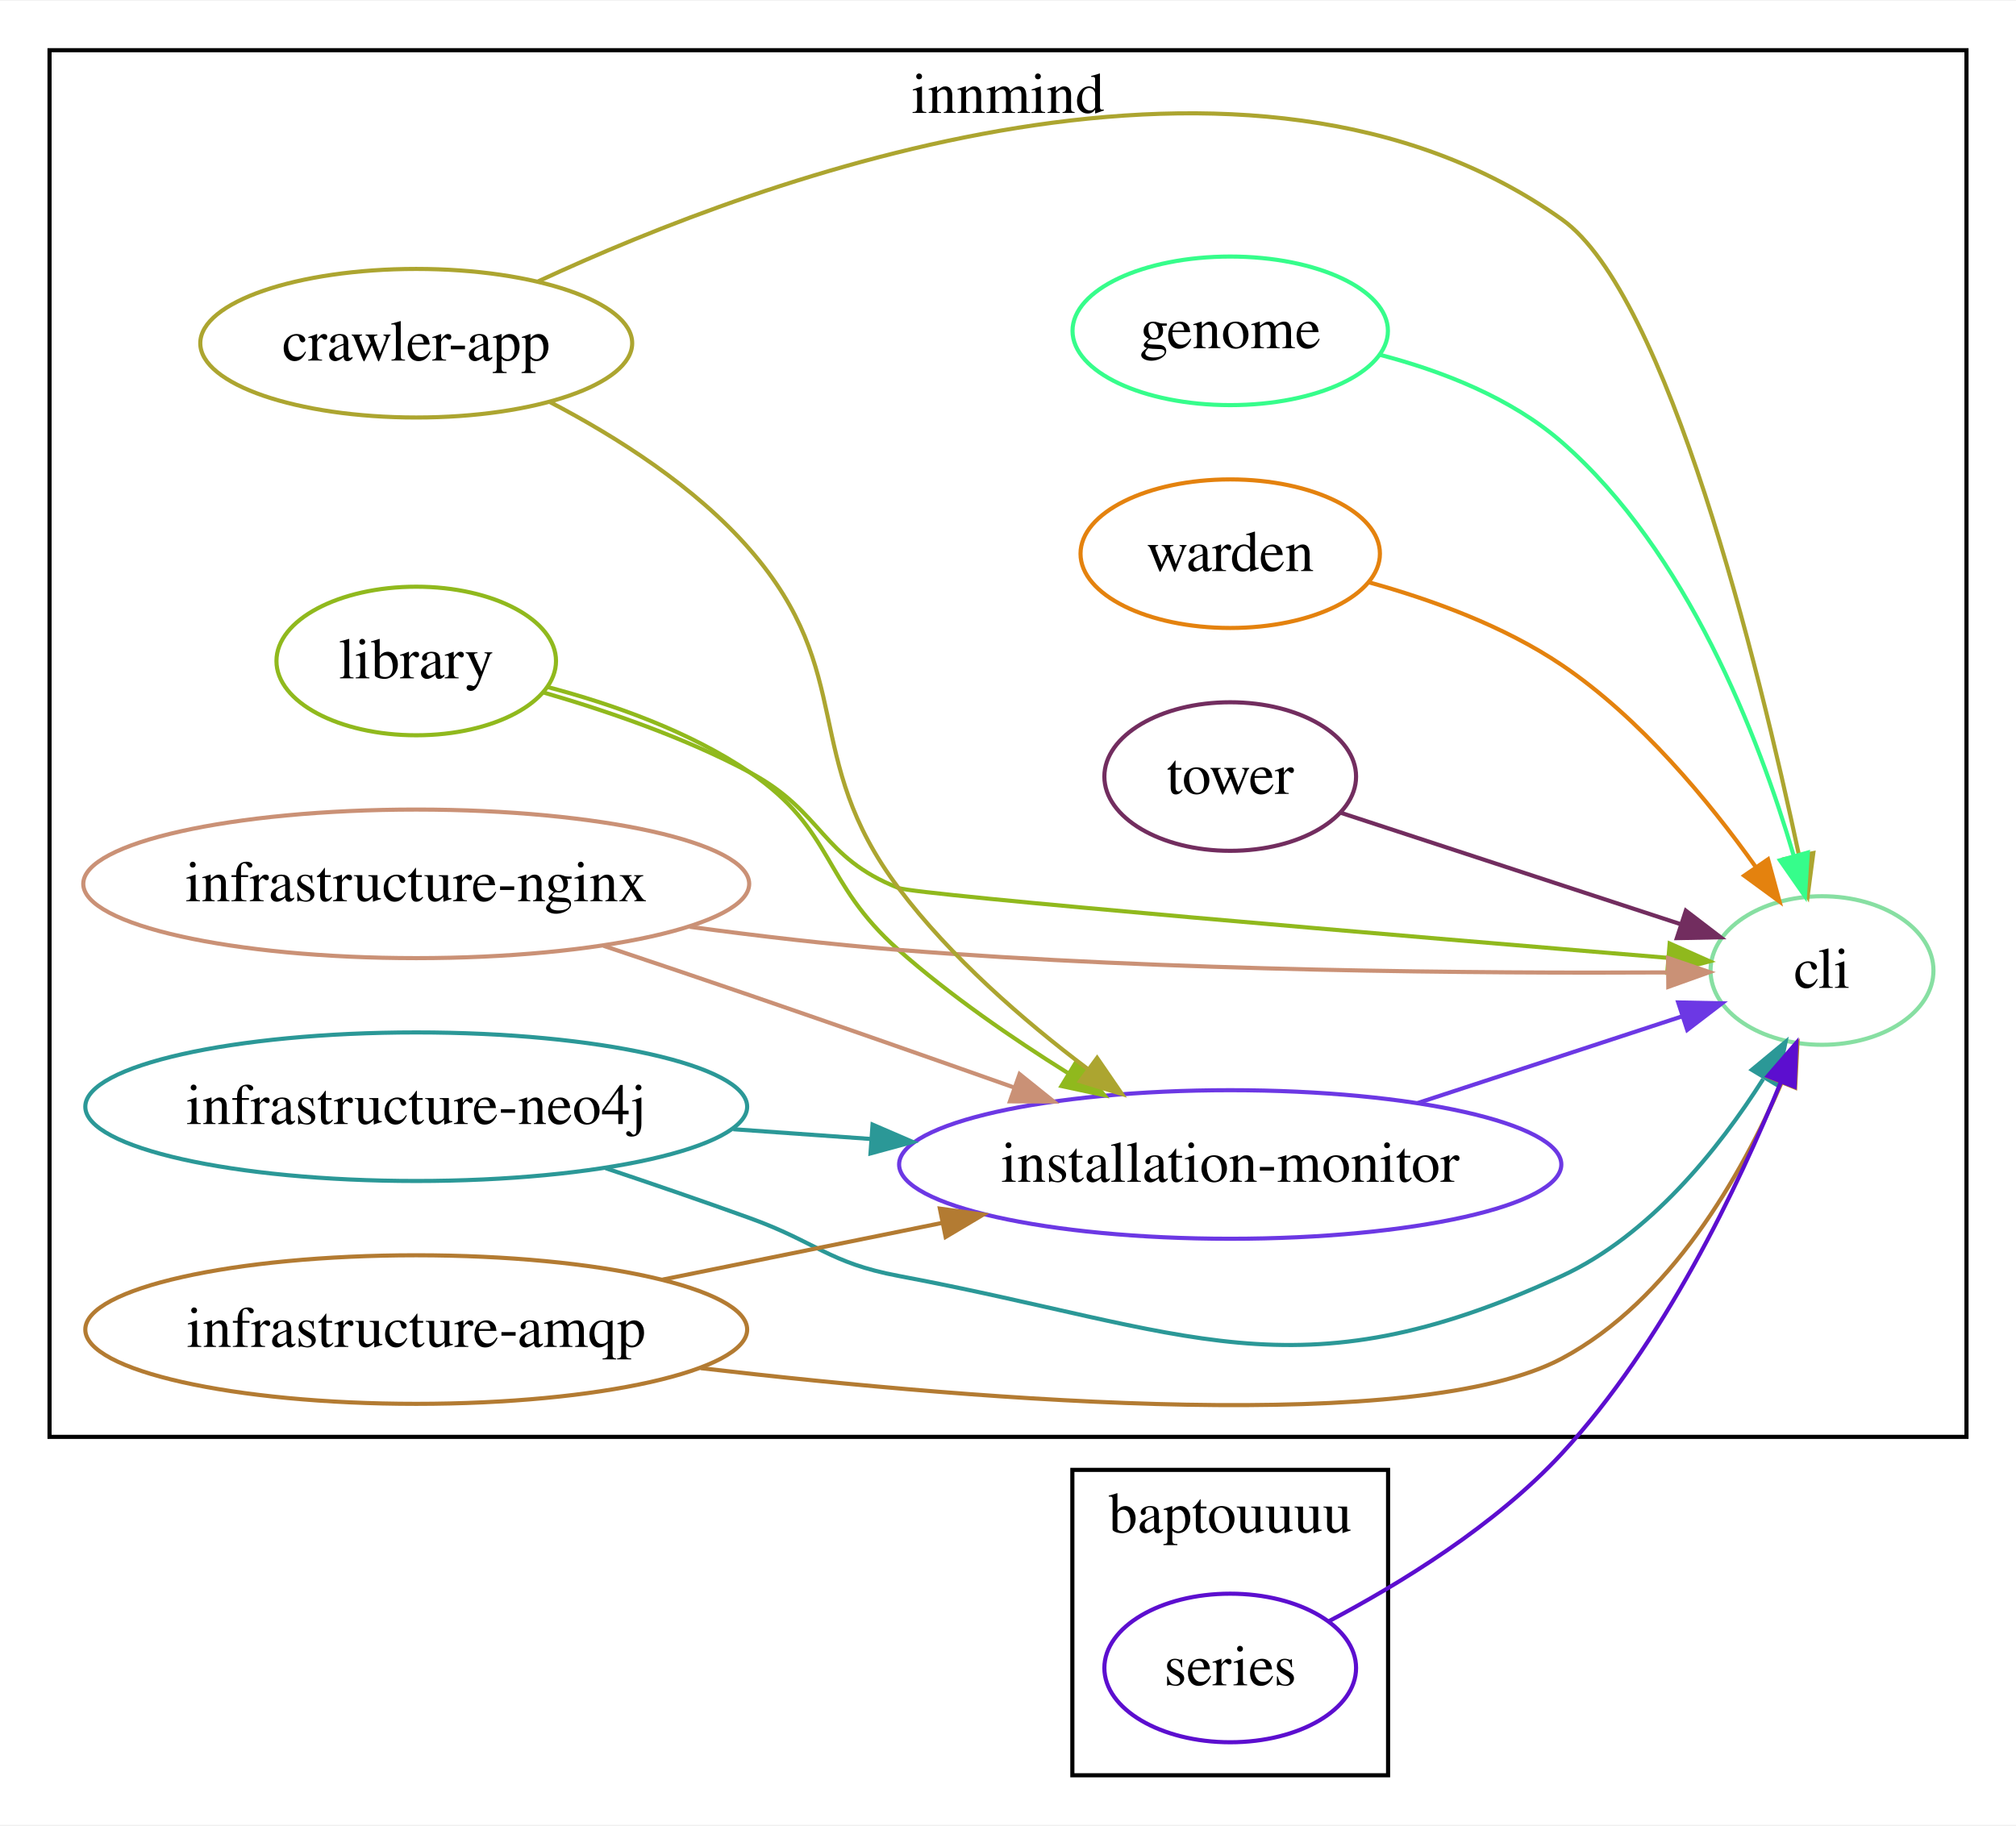
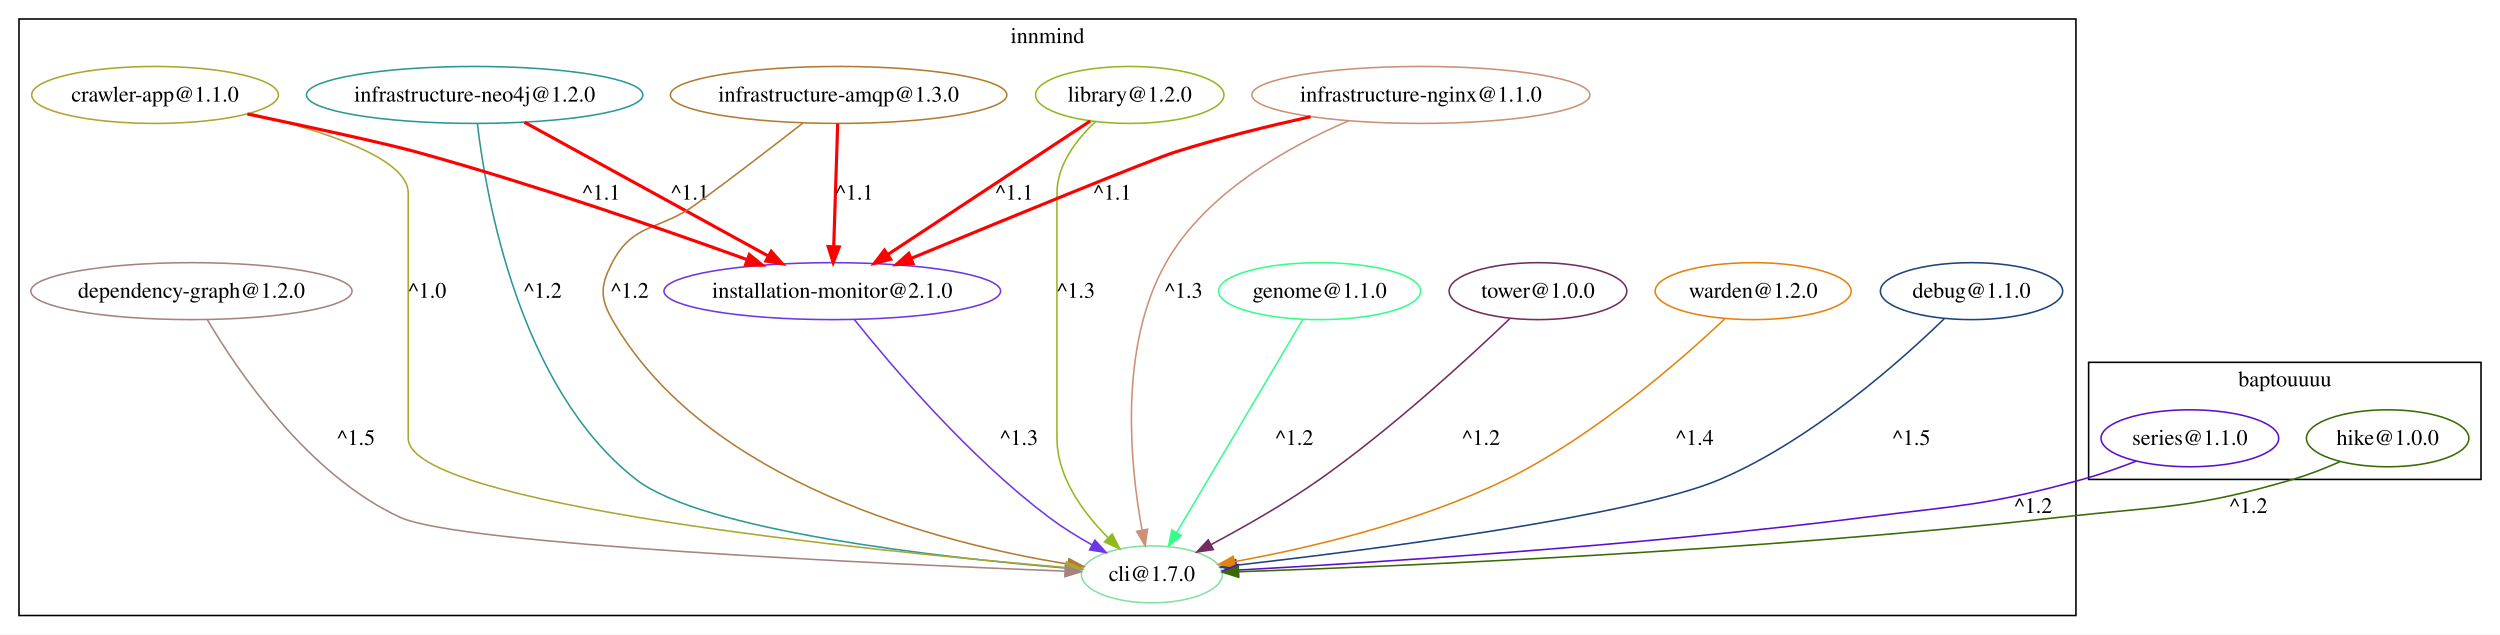
- <svg xmlns="http://www.w3.org/2000/svg" xmlns:xlink="http://www.w3.org/1999/xlink" width="488pt" height="442pt" viewBox="0.00 0.00 488.36 442.00">
-   <g id="graph0" class="graph" transform="scale(1 1) rotate(0) translate(4 438)">
-     <polygon fill="#ffffff" stroke="transparent" points="-4,4 -4,-438 484.365,-438 484.365,4 -4,4" />
+ <svg xmlns="http://www.w3.org/2000/svg" xmlns:xlink="http://www.w3.org/1999/xlink" width="1580pt" height="401pt" viewBox="0.00 0.00 1580.00 401.00">
+   <g id="graph0" class="graph" transform="scale(1 1) rotate(0) translate(4 397)">
+     <polygon fill="#ffffff" stroke="transparent" points="-4,4 -4,-397 1576,-397 1576,4 -4,4" />
    <g id="clust1" class="cluster">
      <g id="a_clust1">
        <a xlink:href="https://packagist.org/packages/innmind/" xlink:title="innmind">
-           <polygon fill="none" stroke="#000000" points="8,-90 8,-426 472.365,-426 472.365,-90 8,-90" />
-           <text text-anchor="middle" x="240.182" y="-410.8" font-family="Times,serif" font-size="14.00" fill="#000000">innmind</text>
+           <polygon fill="none" stroke="#000000" points="8,-8 8,-385 1308,-385 1308,-8 8,-8" />
+           <text text-anchor="middle" x="658" y="-369.8" font-family="Times,serif" font-size="14.00" fill="#000000">innmind</text>
        </a>
      </g>
    </g>
    <g id="clust2" class="cluster">
      <g id="a_clust2">
        <a xlink:href="https://packagist.org/packages/baptouuuu/" xlink:title="baptouuuu">
-           <polygon fill="none" stroke="#000000" points="255.769,-8 255.769,-82 332.253,-82 332.253,-8 255.769,-8" />
-           <text text-anchor="middle" x="294.011" y="-66.8" font-family="Times,serif" font-size="14.00" fill="#000000">baptouuuu</text>
+           <polygon fill="none" stroke="#000000" points="1316,-94 1316,-168 1564,-168 1564,-94 1316,-94" />
+           <text text-anchor="middle" x="1440" y="-152.8" font-family="Times,serif" font-size="14.00" fill="#000000">baptouuuu</text>
        </a>
      </g>
    </g>
    <g id="node1" class="node">
      <g id="a_node1">
-         <a xlink:href="https://packagist.org/packages/innmind/cli.json" xlink:title="cli">
-           <ellipse fill="none" stroke="#87dfa2" cx="437.365" cy="-203" rx="27" ry="18" />
-           <text text-anchor="middle" x="437.365" y="-198.8" font-family="Times,serif" font-size="14.00" fill="#000000">cli</text>
+         <a xlink:href="https://packagist.org/packages/innmind/cli#1.7.0" xlink:title="cli@1.7.0">
+           <ellipse fill="none" stroke="#87dfa2" cx="724" cy="-34" rx="44.555" ry="18" />
+           <text text-anchor="middle" x="724" y="-29.8" font-family="Times,serif" font-size="14.00" fill="#000000">cli@1.7.0</text>
        </a>
      </g>
    </g>
    <g id="node2" class="node">
      <g id="a_node2">
-         <a xlink:href="https://packagist.org/packages/innmind/warden.json" xlink:title="warden">
-           <ellipse fill="none" stroke="#e4820e" cx="294.011" cy="-304" rx="36.264" ry="18" />
-           <text text-anchor="middle" x="294.011" y="-299.8" font-family="Times,serif" font-size="14.00" fill="#000000">warden</text>
+         <a xlink:href="https://packagist.org/packages/innmind/installation-monitor#2.1.0" xlink:title="installation-monitor@2.1.0">
+           <ellipse fill="none" stroke="#6c38e4" cx="522" cy="-213" rx="106.369" ry="18" />
+           <text text-anchor="middle" x="522" y="-208.8" font-family="Times,serif" font-size="14.00" fill="#000000">installation-monitor@2.1.0</text>
        </a>
      </g>
    </g>
    <g id="edge1" class="edge">
-       <path fill="none" stroke="#e4820e" d="M327.531,-297.082C342.708,-292.896 360.347,-286.484 374.365,-277 393.348,-264.156 409.924,-244.106 421.303,-228.115" />
-       <polygon fill="#e4820e" stroke="#e4820e" points="424.293,-229.944 427.071,-219.72 418.523,-225.979 424.293,-229.944" />
+       <path fill="none" stroke="#6c38e4" d="M536.039,-194.925C559.259,-165.887 608.168,-108.233 659,-70 667.351,-63.719 676.924,-57.809 686.111,-52.663" />
+       <polygon fill="#6c38e4" stroke="#6c38e4" points="687.984,-55.629 695.109,-47.788 684.649,-49.475 687.984,-55.629" />
+       <text text-anchor="middle" x="640.035" y="-115.8" font-family="Times,serif" font-size="14.00" fill="#000000">^1.3</text>
    </g>
    <g id="node3" class="node">
      <g id="a_node3">
-         <a xlink:href="https://packagist.org/packages/innmind/tower.json" xlink:title="tower">
-           <ellipse fill="none" stroke="#722d5f" cx="294.011" cy="-250" rx="30.486" ry="18" />
-           <text text-anchor="middle" x="294.011" y="-245.8" font-family="Times,serif" font-size="14.00" fill="#000000">tower</text>
-         </a>
-       </g>
+         <a xlink:href="https://packagist.org/packages/innmind/library#1.2.0" xlink:title="library@1.2.0">
+           <ellipse fill="none" stroke="#90b91d" cx="710" cy="-337" rx="59.52" ry="18" />
+           <text text-anchor="middle" x="710" y="-332.8" font-family="Times,serif" font-size="14.00" fill="#000000">library@1.2.0</text>
+         </a>
+       </g>
+     </g>
+     <g id="edge3" class="edge">
+       <path fill="none" stroke="#90b91d" d="M688.347,-320.161C676.416,-308.864 664,-292.826 664,-275 664,-275 664,-275 664,-120 664,-95.594 680.455,-73.165 696.13,-57.336" />
+       <polygon fill="#90b91d" stroke="#90b91d" points="698.874,-59.554 703.687,-50.115 694.039,-54.493 698.874,-59.554" />
+       <text text-anchor="middle" x="676.035" y="-208.8" font-family="Times,serif" font-size="14.00" fill="#000000">^1.3</text>
    </g>
    <g id="edge2" class="edge">
-       <path fill="none" stroke="#722d5f" d="M320.639,-241.27C343.942,-233.63 377.928,-222.487 403.225,-214.193" />
-       <polygon fill="#722d5f" stroke="#722d5f" points="404.382,-217.497 412.794,-211.056 402.201,-210.845 404.382,-217.497" />
+       <path fill="none" stroke="#ff0000" stroke-width="2" d="M685.035,-320.534C652.208,-298.882 594.349,-260.719 557.119,-236.163" />
+       <polygon fill="#ff0000" stroke="#ff0000" stroke-width="2" points="558.861,-233.12 548.586,-230.536 555.007,-238.963 558.861,-233.12" />
+       <text text-anchor="middle" x="637.035" y="-270.8" font-family="Times,serif" font-size="14.00" fill="#000000">^1.1</text>
    </g>
    <g id="node4" class="node">
      <g id="a_node4">
-         <a xlink:href="https://packagist.org/packages/innmind/library.json" xlink:title="library">
-           <ellipse fill="none" stroke="#90b91d" cx="96.829" cy="-278" rx="33.86" ry="18" />
-           <text text-anchor="middle" x="96.829" y="-273.8" font-family="Times,serif" font-size="14.00" fill="#000000">library</text>
+         <a xlink:href="https://packagist.org/packages/innmind/infrastructure-nginx#1.1.0" xlink:title="infrastructure-nginx@1.1.0">
+           <ellipse fill="none" stroke="#ca9176" cx="894" cy="-337" rx="106.819" ry="18" />
+           <text text-anchor="middle" x="894" y="-332.8" font-family="Times,serif" font-size="14.00" fill="#000000">infrastructure-nginx@1.1.0</text>
        </a>
      </g>
    </g>
    <g id="edge4" class="edge">
-       <path fill="none" stroke="#90b91d" d="M127.776,-270.333C143.268,-265.839 162.007,-259.382 177.657,-251 195.526,-241.43 194.797,-230.426 213.657,-223 217.934,-221.316 337.315,-211.259 399.889,-206.08" />
-       <polygon fill="#90b91d" stroke="#90b91d" points="400.467,-209.544 410.145,-205.232 399.891,-202.568 400.467,-209.544" />
+       <path fill="none" stroke="#ca9176" d="M848.303,-320.632C810.149,-304.308 758.082,-275.232 732.931,-231 702.56,-177.589 710.382,-102.25 717.774,-61.975" />
+       <polygon fill="#ca9176" stroke="#ca9176" points="721.228,-62.545 719.717,-52.059 714.359,-61.199 721.228,-62.545" />
+       <text text-anchor="middle" x="744.035" y="-208.8" font-family="Times,serif" font-size="14.00" fill="#000000">^1.3</text>
+     </g>
+     <g id="edge5" class="edge">
+       <path fill="none" stroke="#ff0000" stroke-width="2" d="M824.313,-323.257C797.402,-317.316 766.522,-309.717 739,-301 722.388,-295.738 630.69,-258.051 571.935,-233.733" />
+       <polygon fill="#ff0000" stroke="#ff0000" stroke-width="2" points="573.025,-230.396 562.447,-229.803 570.347,-236.863 573.025,-230.396" />
+       <text text-anchor="middle" x="699.035" y="-270.8" font-family="Times,serif" font-size="14.00" fill="#000000">^1.1</text>
    </g>
    <g id="node5" class="node">
      <g id="a_node5">
-         <a xlink:href="https://packagist.org/packages/innmind/installation-monitor.json" xlink:title="installation-monitor">
-           <ellipse fill="none" stroke="#6c38e4" cx="294.011" cy="-156" rx="80.208" ry="18" />
-           <text text-anchor="middle" x="294.011" y="-151.8" font-family="Times,serif" font-size="14.00" fill="#000000">installation-monitor</text>
-         </a>
-       </g>
-     </g>
-     <g id="edge3" class="edge">
-       <path fill="none" stroke="#90b91d" d="M128.604,-271.7C144.308,-267.554 162.985,-260.997 177.657,-251 198.255,-236.966 194.986,-224.511 213.657,-208 226.115,-196.984 241.112,-186.634 254.76,-178.113" />
-       <polygon fill="#90b91d" stroke="#90b91d" points="256.777,-180.982 263.494,-172.789 253.133,-175.006 256.777,-180.982" />
-     </g>
-     <g id="edge5" class="edge">
-       <path fill="none" stroke="#6c38e4" d="M339.369,-170.871C360.185,-177.696 384.44,-185.648 403.611,-191.934" />
-       <polygon fill="#6c38e4" stroke="#6c38e4" points="402.535,-195.264 413.128,-195.054 404.716,-188.612 402.535,-195.264" />
+         <a xlink:href="https://packagist.org/packages/innmind/infrastructure-neo4j#1.2.0" xlink:title="infrastructure-neo4j@1.2.0">
+           <ellipse fill="none" stroke="#2b9897" cx="296" cy="-337" rx="106.326" ry="18" />
+           <text text-anchor="middle" x="296" y="-332.8" font-family="Times,serif" font-size="14.00" fill="#000000">infrastructure-neo4j@1.2.0</text>
+         </a>
+       </g>
+     </g>
+     <g id="edge6" class="edge">
+       <path fill="none" stroke="#2b9897" d="M297.718,-318.768C303.099,-272.775 323.977,-151.602 398,-94 439.54,-61.675 588.167,-44.911 669.632,-37.974" />
+       <polygon fill="#2b9897" stroke="#2b9897" points="670.027,-41.453 679.702,-37.137 669.447,-34.477 670.027,-41.453" />
+       <text text-anchor="middle" x="339.035" y="-208.8" font-family="Times,serif" font-size="14.00" fill="#000000">^1.2</text>
+     </g>
+     <g id="edge7" class="edge">
+       <path fill="none" stroke="#ff0000" stroke-width="2" d="M327.424,-319.758C367.622,-297.703 437.309,-259.468 481.464,-235.241" />
+       <polygon fill="#ff0000" stroke="#ff0000" stroke-width="2" points="483.396,-238.173 490.479,-230.295 480.028,-232.036 483.396,-238.173" />
+       <text text-anchor="middle" x="432.035" y="-270.8" font-family="Times,serif" font-size="14.00" fill="#000000">^1.1</text>
    </g>
    <g id="node6" class="node">
      <g id="a_node6">
-         <a xlink:href="https://packagist.org/packages/innmind/infrastructure-nginx.json" xlink:title="infrastructure-nginx">
-           <ellipse fill="none" stroke="#ca9176" cx="96.829" cy="-224" rx="80.658" ry="18" />
-           <text text-anchor="middle" x="96.829" y="-219.8" font-family="Times,serif" font-size="14.00" fill="#000000">infrastructure-nginx</text>
-         </a>
-       </g>
-     </g>
-     <g id="edge6" class="edge">
-       <path fill="none" stroke="#ca9176" d="M163.103,-213.59C179.58,-211.37 197.229,-209.304 213.657,-208 279.087,-202.805 355.593,-202.29 400.056,-202.539" />
-       <polygon fill="#ca9176" stroke="#ca9176" points="400.084,-206.04 410.109,-202.612 400.135,-199.04 400.084,-206.04" />
-     </g>
-     <g id="edge7" class="edge">
-       <path fill="none" stroke="#ca9176" d="M142.188,-208.994C153.766,-205.123 166.182,-200.938 177.657,-197 198.635,-189.801 221.68,-181.717 241.688,-174.642" />
-       <polygon fill="#ca9176" stroke="#ca9176" points="242.985,-177.896 251.243,-171.259 240.649,-171.298 242.985,-177.896" />
+         <a xlink:href="https://packagist.org/packages/innmind/infrastructure-amqp#1.3.0" xlink:title="infrastructure-amqp@1.3.0">
+           <ellipse fill="none" stroke="#b37b32" cx="526" cy="-337" rx="106.326" ry="18" />
+           <text text-anchor="middle" x="526" y="-332.8" font-family="Times,serif" font-size="14.00" fill="#000000">infrastructure-amqp@1.3.0</text>
+         </a>
+       </g>
+     </g>
+     <g id="edge8" class="edge">
+       <path fill="none" stroke="#b37b32" d="M503.281,-319.128C485.212,-305.026 459.202,-284.969 436,-268 412.792,-251.026 396.233,-256.491 382.931,-231 375.528,-216.815 374.981,-208.885 382.931,-195 442.325,-91.266 590.449,-53.607 670.554,-40.537" />
+       <polygon fill="#b37b32" stroke="#b37b32" points="671.576,-43.92 680.918,-38.921 670.498,-37.003 671.576,-43.92" />
+       <text text-anchor="middle" x="394.035" y="-208.8" font-family="Times,serif" font-size="14.00" fill="#000000">^1.2</text>
+     </g>
+     <g id="edge9" class="edge">
+       <path fill="none" stroke="#ff0000" stroke-width="2" d="M525.418,-318.969C524.761,-298.582 523.682,-265.127 522.912,-241.261" />
+       <polygon fill="#ff0000" stroke="#ff0000" stroke-width="2" points="526.403,-240.934 522.582,-231.052 519.407,-241.16 526.403,-240.934" />
+       <text text-anchor="middle" x="536.035" y="-270.8" font-family="Times,serif" font-size="14.00" fill="#000000">^1.1</text>
    </g>
    <g id="node7" class="node">
      <g id="a_node7">
-         <a xlink:href="https://packagist.org/packages/innmind/infrastructure-neo4j.json" xlink:title="infrastructure-neo4j">
-           <ellipse fill="none" stroke="#2b9897" cx="96.829" cy="-170" rx="80.165" ry="18" />
-           <text text-anchor="middle" x="96.829" y="-165.8" font-family="Times,serif" font-size="14.00" fill="#000000">infrastructure-neo4j</text>
-         </a>
-       </g>
-     </g>
-     <g id="edge8" class="edge">
-       <path fill="none" stroke="#2b9897" d="M142.701,-155.106C154.156,-151.269 166.386,-147.071 177.657,-143 193.804,-137.168 196.784,-132.165 213.657,-129 283.858,-115.83 309.524,-99.046 374.365,-129 395.56,-138.791 412.248,-159.618 423.11,-176.69" />
-       <polygon fill="#2b9897" stroke="#2b9897" points="420.377,-178.936 428.536,-185.694 426.372,-175.322 420.377,-178.936" />
-     </g>
-     <g id="edge9" class="edge">
-       <path fill="none" stroke="#2b9897" d="M173.629,-164.547C184.558,-163.771 195.862,-162.969 206.968,-162.18" />
-       <polygon fill="#2b9897" stroke="#2b9897" points="207.369,-165.661 217.096,-161.461 206.873,-158.678 207.369,-165.661" />
+         <a xlink:href="https://packagist.org/packages/innmind/crawler-app#1.1.0" xlink:title="crawler-app@1.1.0">
+           <ellipse fill="none" stroke="#aca530" cx="94" cy="-337" rx="77.975" ry="18" />
+           <text text-anchor="middle" x="94" y="-332.8" font-family="Times,serif" font-size="14.00" fill="#000000">crawler-app@1.1.0</text>
+         </a>
+       </g>
+     </g>
+     <g id="edge10" class="edge">
+       <path fill="none" stroke="#aca530" d="M154.033,-325.299C199.434,-314.672 254,-297.268 254,-275 254,-275 254,-275 254,-120 254,-78.145 546.128,-48.833 669.766,-38.301" />
+       <polygon fill="#aca530" stroke="#aca530" points="670.112,-41.784 679.784,-37.457 669.525,-34.809 670.112,-41.784" />
+       <text text-anchor="middle" x="266.035" y="-208.8" font-family="Times,serif" font-size="14.00" fill="#000000">^1.0</text>
+     </g>
+     <g id="edge11" class="edge">
+       <path fill="none" stroke="#ff0000" stroke-width="2" d="M152.327,-324.969C191.382,-316.781 239.143,-306.471 259,-301 332.413,-280.773 415.498,-251.951 468.284,-232.874" />
+       <polygon fill="#ff0000" stroke="#ff0000" stroke-width="2" points="469.571,-236.13 477.778,-229.43 467.184,-229.55 469.571,-236.13" />
+       <text text-anchor="middle" x="376.035" y="-270.8" font-family="Times,serif" font-size="14.00" fill="#000000">^1.1</text>
    </g>
    <g id="node8" class="node">
      <g id="a_node8">
-         <a xlink:href="https://packagist.org/packages/innmind/infrastructure-amqp.json" xlink:title="infrastructure-amqp">
-           <ellipse fill="none" stroke="#b37b32" cx="96.829" cy="-116" rx="80.165" ry="18" />
-           <text text-anchor="middle" x="96.829" y="-111.8" font-family="Times,serif" font-size="14.00" fill="#000000">infrastructure-amqp</text>
-         </a>
-       </g>
-     </g>
-     <g id="edge10" class="edge">
-       <path fill="none" stroke="#b37b32" d="M165.731,-106.653C236.036,-98.45 339.602,-90.45 374.365,-109 400.635,-123.018 417.882,-153.388 427.582,-175.833" />
-       <polygon fill="#b37b32" stroke="#b37b32" points="424.383,-177.258 431.397,-185.199 430.865,-174.617 424.383,-177.258" />
-     </g>
-     <g id="edge11" class="edge">
-       <path fill="none" stroke="#b37b32" d="M156.525,-128.11C177.855,-132.437 202.078,-137.351 224.187,-141.836" />
-       <polygon fill="#b37b32" stroke="#b37b32" points="223.681,-145.304 234.178,-143.862 225.073,-138.444 223.681,-145.304" />
+         <a xlink:href="https://packagist.org/packages/innmind/dependency-graph#1.2.0" xlink:title="dependency-graph@1.2.0">
+           <ellipse fill="none" stroke="#a7837f" cx="117" cy="-213" rx="101.499" ry="18" />
+           <text text-anchor="middle" x="117" y="-208.8" font-family="Times,serif" font-size="14.00" fill="#000000">dependency-graph@1.2.0</text>
+         </a>
+       </g>
+     </g>
+     <g id="edge12" class="edge">
+       <path fill="none" stroke="#a7837f" d="M127.011,-194.973C145.965,-162.91 190.491,-96.819 249,-70 286.355,-52.877 552.016,-40.642 668.966,-36.027" />
+       <polygon fill="#a7837f" stroke="#a7837f" points="669.282,-39.517 679.138,-35.63 669.009,-32.523 669.282,-39.517" />
+       <text text-anchor="middle" x="221.035" y="-115.8" font-family="Times,serif" font-size="14.00" fill="#000000">^1.5</text>
    </g>
    <g id="node9" class="node">
      <g id="a_node9">
-         <a xlink:href="https://packagist.org/packages/innmind/crawler-app.json" xlink:title="crawler-app">
-           <ellipse fill="none" stroke="#aca530" cx="96.829" cy="-355" rx="52.313" ry="18" />
-           <text text-anchor="middle" x="96.829" y="-350.8" font-family="Times,serif" font-size="14.00" fill="#000000">crawler-app</text>
-         </a>
-       </g>
-     </g>
-     <g id="edge12" class="edge">
-       <path fill="none" stroke="#aca530" d="M126.407,-370.005C180.967,-395.339 298.764,-438.832 374.365,-385 399.949,-366.782 421.911,-277.288 431.789,-230.942" />
-       <polygon fill="#aca530" stroke="#aca530" points="435.257,-231.455 433.873,-220.951 428.405,-230.025 435.257,-231.455" />
+         <a xlink:href="https://packagist.org/packages/innmind/debug#1.1.0" xlink:title="debug@1.1.0">
+           <ellipse fill="none" stroke="#1d447b" cx="1242" cy="-213" rx="57.6" ry="18" />
+           <text text-anchor="middle" x="1242" y="-208.8" font-family="Times,serif" font-size="14.00" fill="#000000">debug@1.1.0</text>
+         </a>
+       </g>
    </g>
    <g id="edge13" class="edge">
-       <path fill="none" stroke="#aca530" d="M129.231,-340.735C145.479,-332.265 164.455,-320.197 177.657,-305 203.76,-274.952 189.737,-254.812 213.657,-223 226.275,-206.219 243.881,-190.932 259.398,-179.211" />
-       <polygon fill="#aca530" stroke="#aca530" points="261.765,-181.816 267.759,-173.08 257.625,-176.171 261.765,-181.816" />
+       <path fill="none" stroke="#1d447b" d="M1224.739,-195.541C1197.337,-168.956 1141.016,-118.806 1083,-94 1028.912,-70.873 863.613,-49.65 777.473,-39.794" />
+       <polygon fill="#1d447b" stroke="#1d447b" points="777.704,-36.298 767.374,-38.649 776.916,-43.253 777.704,-36.298" />
+       <text text-anchor="middle" x="1204.035" y="-115.8" font-family="Times,serif" font-size="14.00" fill="#000000">^1.5</text>
    </g>
    <g id="node10" class="node">
      <g id="a_node10">
-         <a xlink:href="https://packagist.org/packages/innmind/genome.json" xlink:title="genome">
-           <ellipse fill="none" stroke="#36fd8b" cx="294.011" cy="-358" rx="38.202" ry="18" />
-           <text text-anchor="middle" x="294.011" y="-353.8" font-family="Times,serif" font-size="14.00" fill="#000000">genome</text>
+         <a xlink:href="https://packagist.org/packages/innmind/warden#1.2.0" xlink:title="warden@1.2.0">
+           <ellipse fill="none" stroke="#e4820e" cx="1104" cy="-213" rx="61.926" ry="18" />
+           <text text-anchor="middle" x="1104" y="-208.8" font-family="Times,serif" font-size="14.00" fill="#000000">warden@1.2.0</text>
        </a>
      </g>
    </g>
    <g id="edge14" class="edge">
-       <path fill="none" stroke="#36fd8b" d="M330.312,-352.179C345.331,-348.261 362.07,-341.757 374.365,-331 404.746,-304.419 421.978,-259.801 430.49,-230.887" />
-       <polygon fill="#36fd8b" stroke="#36fd8b" points="433.93,-231.58 433.239,-221.008 427.186,-229.703 433.93,-231.58" />
+       <path fill="none" stroke="#e4820e" d="M1085.926,-195.344C1058.407,-169.418 1003.337,-121.188 948,-94 892.455,-66.709 822.849,-50.559 776.097,-42.011" />
+       <polygon fill="#e4820e" stroke="#e4820e" points="776.647,-38.554 766.189,-40.25 775.423,-45.446 776.647,-38.554" />
+       <text text-anchor="middle" x="1067.035" y="-115.8" font-family="Times,serif" font-size="14.00" fill="#000000">^1.4</text>
    </g>
    <g id="node11" class="node">
      <g id="a_node11">
-         <a xlink:href="https://packagist.org/packages/baptouuuu/series.json" xlink:title="series">
-           <ellipse fill="none" stroke="#5c0ecf" cx="294.011" cy="-34" rx="30.486" ry="18" />
-           <text text-anchor="middle" x="294.011" y="-29.8" font-family="Times,serif" font-size="14.00" fill="#000000">series</text>
+         <a xlink:href="https://packagist.org/packages/innmind/tower#1.0.0" xlink:title="tower@1.0.0">
+           <ellipse fill="none" stroke="#722d5f" cx="968" cy="-213" rx="56.146" ry="18" />
+           <text text-anchor="middle" x="968" y="-208.8" font-family="Times,serif" font-size="14.00" fill="#000000">tower@1.0.0</text>
        </a>
      </g>
    </g>
    <g id="edge15" class="edge">
-       <path fill="none" stroke="#5c0ecf" d="M317.739,-45.243C335.067,-54.357 358.252,-68.536 374.365,-86 398.948,-112.644 417.089,-150.662 427.434,-176.052" />
-       <polygon fill="#5c0ecf" stroke="#5c0ecf" points="424.212,-177.422 431.138,-185.439 430.723,-174.853 424.212,-177.422" />
+       <path fill="none" stroke="#722d5f" d="M950.198,-195.617C924.778,-171.283 876.048,-126.413 830,-94 808.159,-78.626 782.066,-63.817 761.234,-52.757" />
+       <polygon fill="#722d5f" stroke="#722d5f" points="762.843,-49.649 752.362,-48.104 759.592,-55.849 762.843,-49.649" />
+       <text text-anchor="middle" x="932.035" y="-115.8" font-family="Times,serif" font-size="14.00" fill="#000000">^1.2</text>
+     </g>
+     <g id="node12" class="node">
+       <g id="a_node12">
+         <a xlink:href="https://packagist.org/packages/innmind/genome#1.1.0" xlink:title="genome@1.1.0">
+           <ellipse fill="none" stroke="#36fd8b" cx="830" cy="-213" rx="63.864" ry="18" />
+           <text text-anchor="middle" x="830" y="-208.8" font-family="Times,serif" font-size="14.00" fill="#000000">genome@1.1.0</text>
+         </a>
+       </g>
+     </g>
+     <g id="edge16" class="edge">
+       <path fill="none" stroke="#36fd8b" d="M819.449,-195.182C800.718,-163.552 761.574,-97.451 739.68,-60.479" />
+       <polygon fill="#36fd8b" stroke="#36fd8b" points="742.616,-58.567 734.509,-51.746 736.592,-62.133 742.616,-58.567" />
+       <text text-anchor="middle" x="814.035" y="-115.8" font-family="Times,serif" font-size="14.00" fill="#000000">^1.2</text>
+     </g>
+     <g id="node13" class="node">
+       <g id="a_node13">
+         <a xlink:href="https://packagist.org/packages/baptouuuu/series#1.1.0" xlink:title="series@1.1.0">
+           <ellipse fill="none" stroke="#5c0ecf" cx="1380" cy="-120" rx="56.146" ry="18" />
+           <text text-anchor="middle" x="1380" y="-115.8" font-family="Times,serif" font-size="14.00" fill="#000000">series@1.1.0</text>
+         </a>
+       </g>
+     </g>
+     <g id="edge17" class="edge">
+       <path fill="none" stroke="#5c0ecf" d="M1346.185,-105.596C1335.406,-101.405 1323.333,-97.121 1312,-94 1251.98,-77.473 1235.76,-77.824 1174,-70 1031.997,-52.011 863.578,-41.367 778.707,-36.743" />
+       <polygon fill="#5c0ecf" stroke="#5c0ecf" points="778.704,-33.238 768.531,-36.196 778.328,-40.228 778.704,-33.238" />
+       <text text-anchor="middle" x="1281.035" y="-72.8" font-family="Times,serif" font-size="14.00" fill="#000000">^1.2</text>
+     </g>
+     <g id="node14" class="node">
+       <g id="a_node14">
+         <a xlink:href="https://packagist.org/packages/baptouuuu/hike#1.0.0" xlink:title="hike@1.0.0">
+           <ellipse fill="none" stroke="#396a04" cx="1505" cy="-120" rx="51.327" ry="18" />
+           <text text-anchor="middle" x="1505" y="-115.8" font-family="Times,serif" font-size="14.00" fill="#000000">hike@1.0.0</text>
+         </a>
+       </g>
+     </g>
+     <g id="edge18" class="edge">
+       <path fill="none" stroke="#396a04" d="M1475.018,-105.274C1465.592,-101.118 1455.024,-96.935 1445,-94 1381.048,-75.275 1363.221,-77.431 1297,-70 1107.386,-48.721 880.955,-39.136 778.788,-35.654" />
+       <polygon fill="#396a04" stroke="#396a04" points="778.819,-32.154 768.708,-35.317 778.585,-39.15 778.819,-32.154" />
+       <text text-anchor="middle" x="1417.035" y="-72.8" font-family="Times,serif" font-size="14.00" fill="#000000">^1.2</text>
    </g>
  </g>
</svg>
